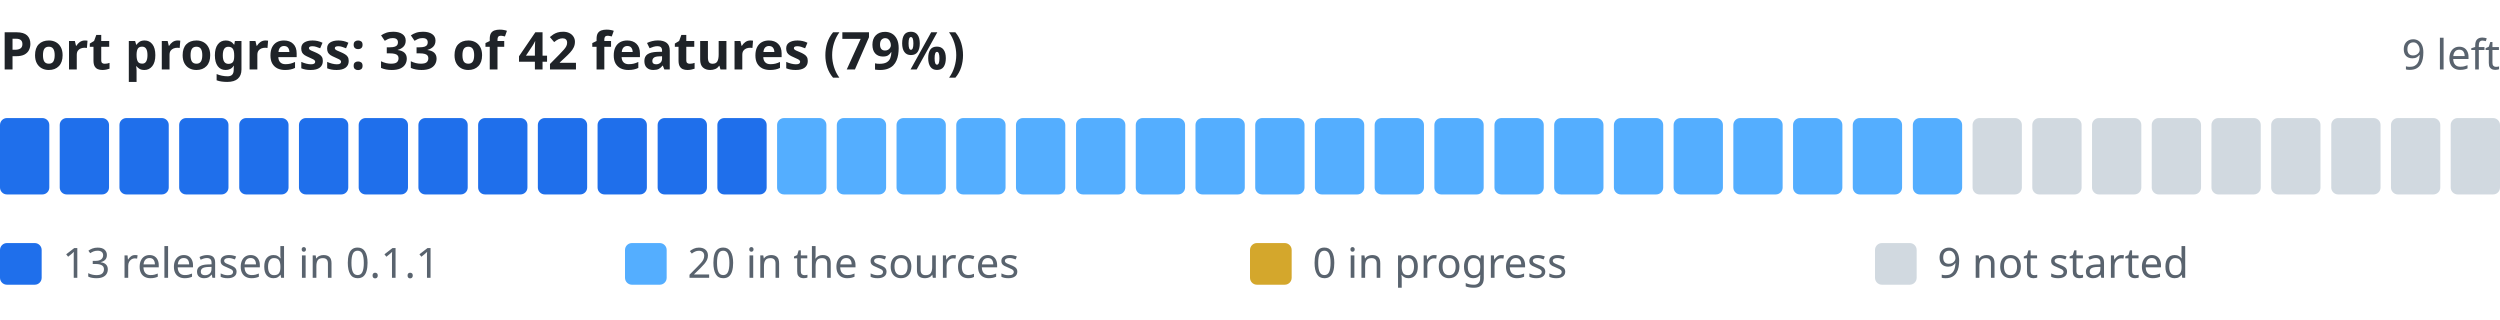
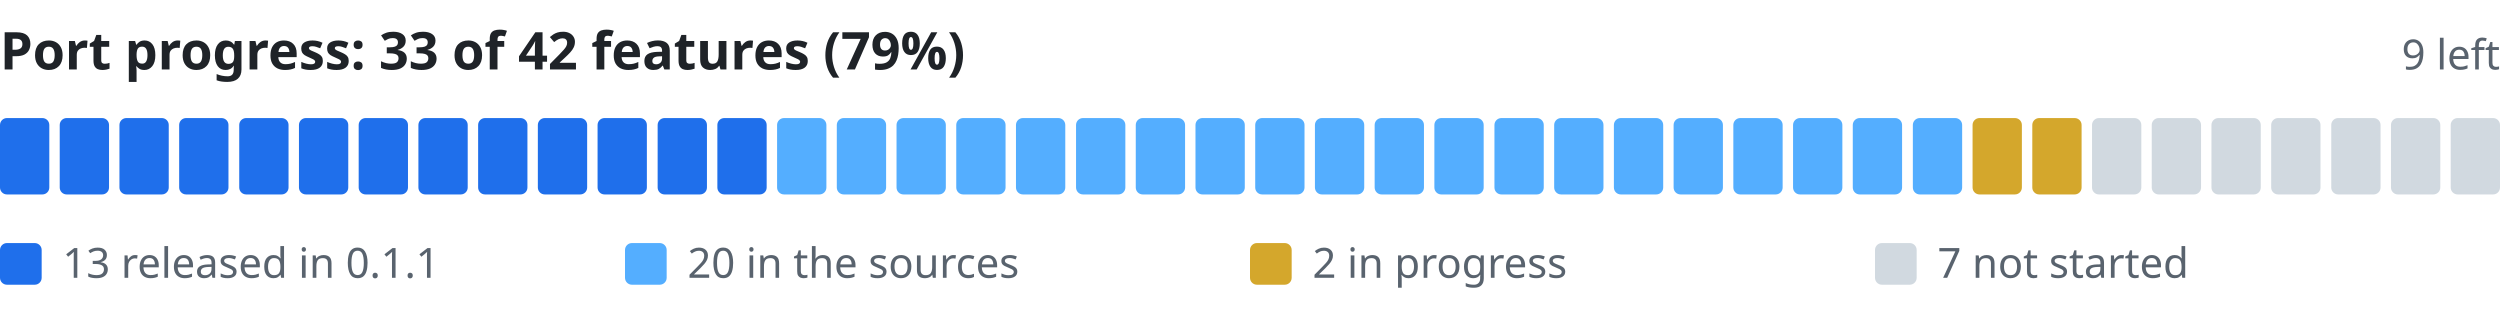
<svg xmlns="http://www.w3.org/2000/svg" width="720" height="92" viewBox="0 0 720 92" role="img" aria-label="33 of 42 features done, 9 left">
  <style>
text { font-family: -apple-system, "Segoe UI", "Noto Sans", Helvetica, Arial, sans-serif; fill: #1f2328; }
.title { font-size: 15px; font-weight: 600; }
.small { font-size: 12px; fill: #59636e; }
.released { fill: #1f6feb; }
.sources { fill: #54aeff; }
.doing { fill: #d4a72c; }
.left { fill: #d1d9e0; }
@media (prefers-color-scheme: dark) {
  text { fill: #f0f6fc; }
  .small { fill: #9198a1; }
  .released { fill: #4493f8; }
  .sources { fill: #1f4f8f; }
  .doing { fill: #bb8009; }
  .left { fill: #3d444d; }
}
</style>
  <text class="title" x="0" y="20">Port progress: 33 of 42 features (79%)</text>
  <text class="small" x="720" y="20" text-anchor="end">9 left</text>
  <rect class="released" x="0.0" y="34" width="14.2" height="22" rx="2" />
  <rect class="released" x="17.2" y="34" width="14.2" height="22" rx="2" />
  <rect class="released" x="34.4" y="34" width="14.2" height="22" rx="2" />
  <rect class="released" x="51.6" y="34" width="14.2" height="22" rx="2" />
  <rect class="released" x="68.9" y="34" width="14.2" height="22" rx="2" />
  <rect class="released" x="86.1" y="34" width="14.2" height="22" rx="2" />
  <rect class="released" x="103.3" y="34" width="14.2" height="22" rx="2" />
  <rect class="released" x="120.5" y="34" width="14.2" height="22" rx="2" />
  <rect class="released" x="137.7" y="34" width="14.2" height="22" rx="2" />
  <rect class="released" x="154.9" y="34" width="14.2" height="22" rx="2" />
  <rect class="released" x="172.1" y="34" width="14.2" height="22" rx="2" />
  <rect class="released" x="189.4" y="34" width="14.2" height="22" rx="2" />
  <rect class="released" x="206.6" y="34" width="14.2" height="22" rx="2" />
  <rect class="sources" x="223.8" y="34" width="14.2" height="22" rx="2" />
  <rect class="sources" x="241.0" y="34" width="14.2" height="22" rx="2" />
  <rect class="sources" x="258.2" y="34" width="14.2" height="22" rx="2" />
  <rect class="sources" x="275.4" y="34" width="14.2" height="22" rx="2" />
  <rect class="sources" x="292.6" y="34" width="14.2" height="22" rx="2" />
  <rect class="sources" x="309.9" y="34" width="14.2" height="22" rx="2" />
  <rect class="sources" x="327.1" y="34" width="14.2" height="22" rx="2" />
  <rect class="sources" x="344.3" y="34" width="14.2" height="22" rx="2" />
  <rect class="sources" x="361.5" y="34" width="14.2" height="22" rx="2" />
  <rect class="sources" x="378.7" y="34" width="14.2" height="22" rx="2" />
  <rect class="sources" x="395.9" y="34" width="14.2" height="22" rx="2" />
  <rect class="sources" x="413.1" y="34" width="14.2" height="22" rx="2" />
  <rect class="sources" x="430.4" y="34" width="14.2" height="22" rx="2" />
  <rect class="sources" x="447.6" y="34" width="14.2" height="22" rx="2" />
  <rect class="sources" x="464.8" y="34" width="14.2" height="22" rx="2" />
  <rect class="sources" x="482.0" y="34" width="14.2" height="22" rx="2" />
  <rect class="sources" x="499.2" y="34" width="14.2" height="22" rx="2" />
  <rect class="sources" x="516.4" y="34" width="14.2" height="22" rx="2" />
  <rect class="sources" x="533.6" y="34" width="14.2" height="22" rx="2" />
  <rect class="sources" x="550.9" y="34" width="14.2" height="22" rx="2" />
-   <rect class="left" x="568.1" y="34" width="14.2" height="22" rx="2" />
-   <rect class="left" x="585.3" y="34" width="14.2" height="22" rx="2" />
+   <rect class="doing" x="568.1" y="34" width="14.2" height="22" rx="2" />
+   <rect class="doing" x="585.3" y="34" width="14.2" height="22" rx="2" />
  <rect class="left" x="602.5" y="34" width="14.2" height="22" rx="2" />
  <rect class="left" x="619.7" y="34" width="14.2" height="22" rx="2" />
  <rect class="left" x="636.9" y="34" width="14.2" height="22" rx="2" />
  <rect class="left" x="654.1" y="34" width="14.2" height="22" rx="2" />
  <rect class="left" x="671.4" y="34" width="14.2" height="22" rx="2" />
  <rect class="left" x="688.6" y="34" width="14.2" height="22" rx="2" />
  <rect class="left" x="705.8" y="34" width="14.2" height="22" rx="2" />
  <rect class="released" x="0" y="70" width="12" height="12" rx="2" />
  <text class="small" x="18" y="80">13 released in 0.1.1</text>
  <rect class="sources" x="180" y="70" width="12" height="12" rx="2" />
  <text class="small" x="198" y="80">20 in the sources</text>
  <rect class="doing" x="360" y="70" width="12" height="12" rx="2" />
-   <text class="small" x="378" y="80">0 in progress</text>
+   <text class="small" x="378" y="80">2 in progress</text>
  <rect class="left" x="540" y="70" width="12" height="12" rx="2" />
-   <text class="small" x="558" y="80">9 not started</text>
+   <text class="small" x="558" y="80">7 not started</text>
</svg>
